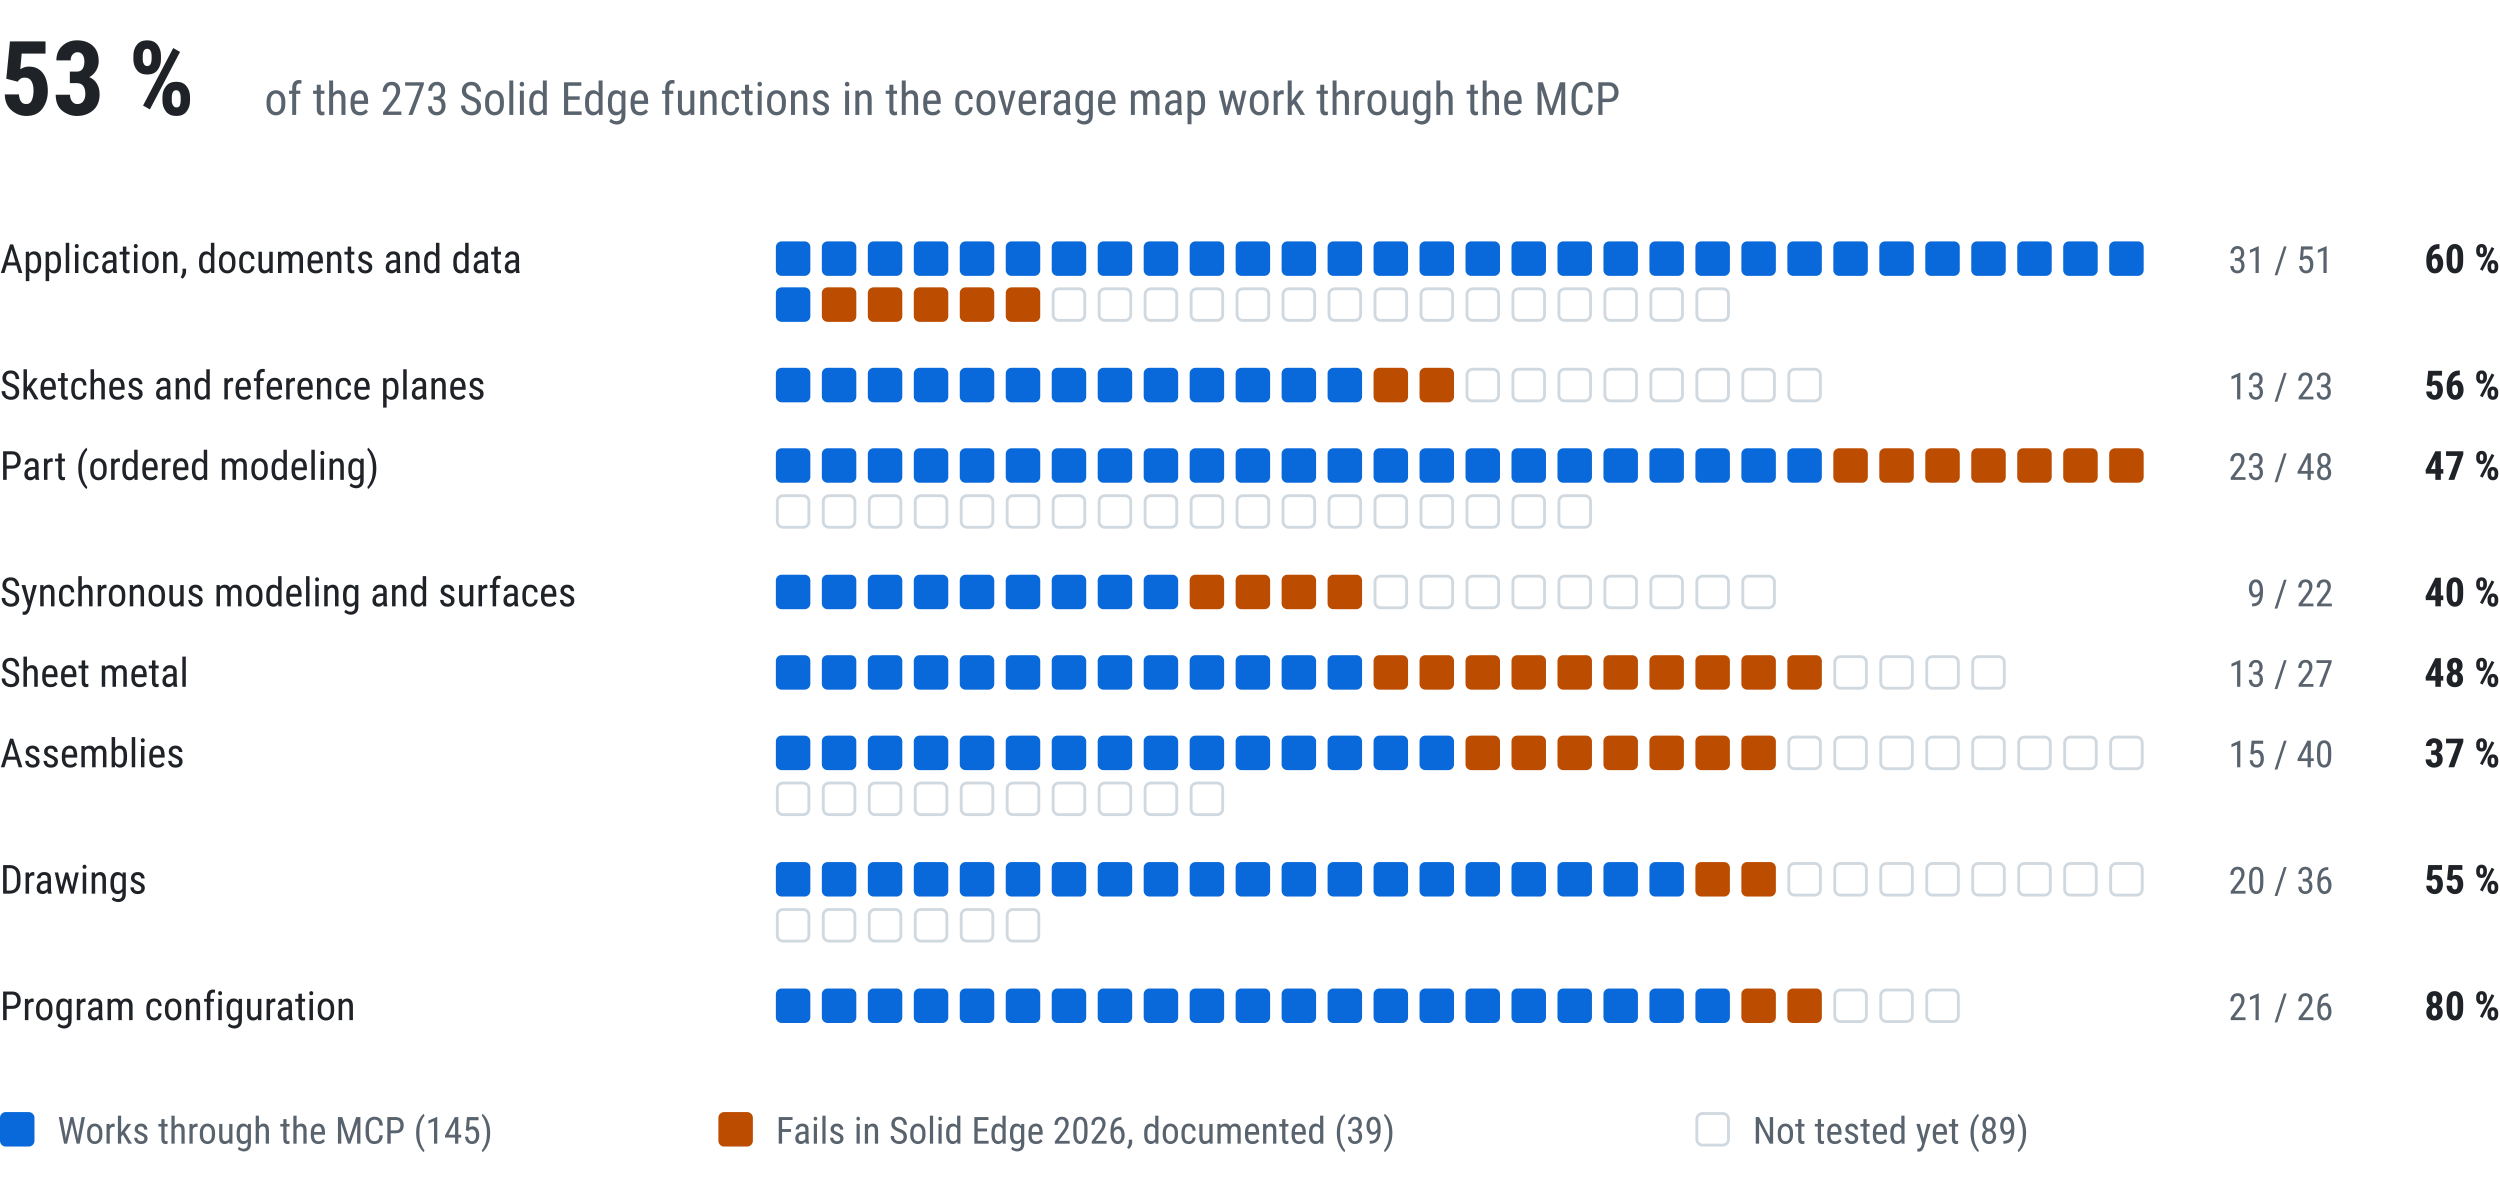
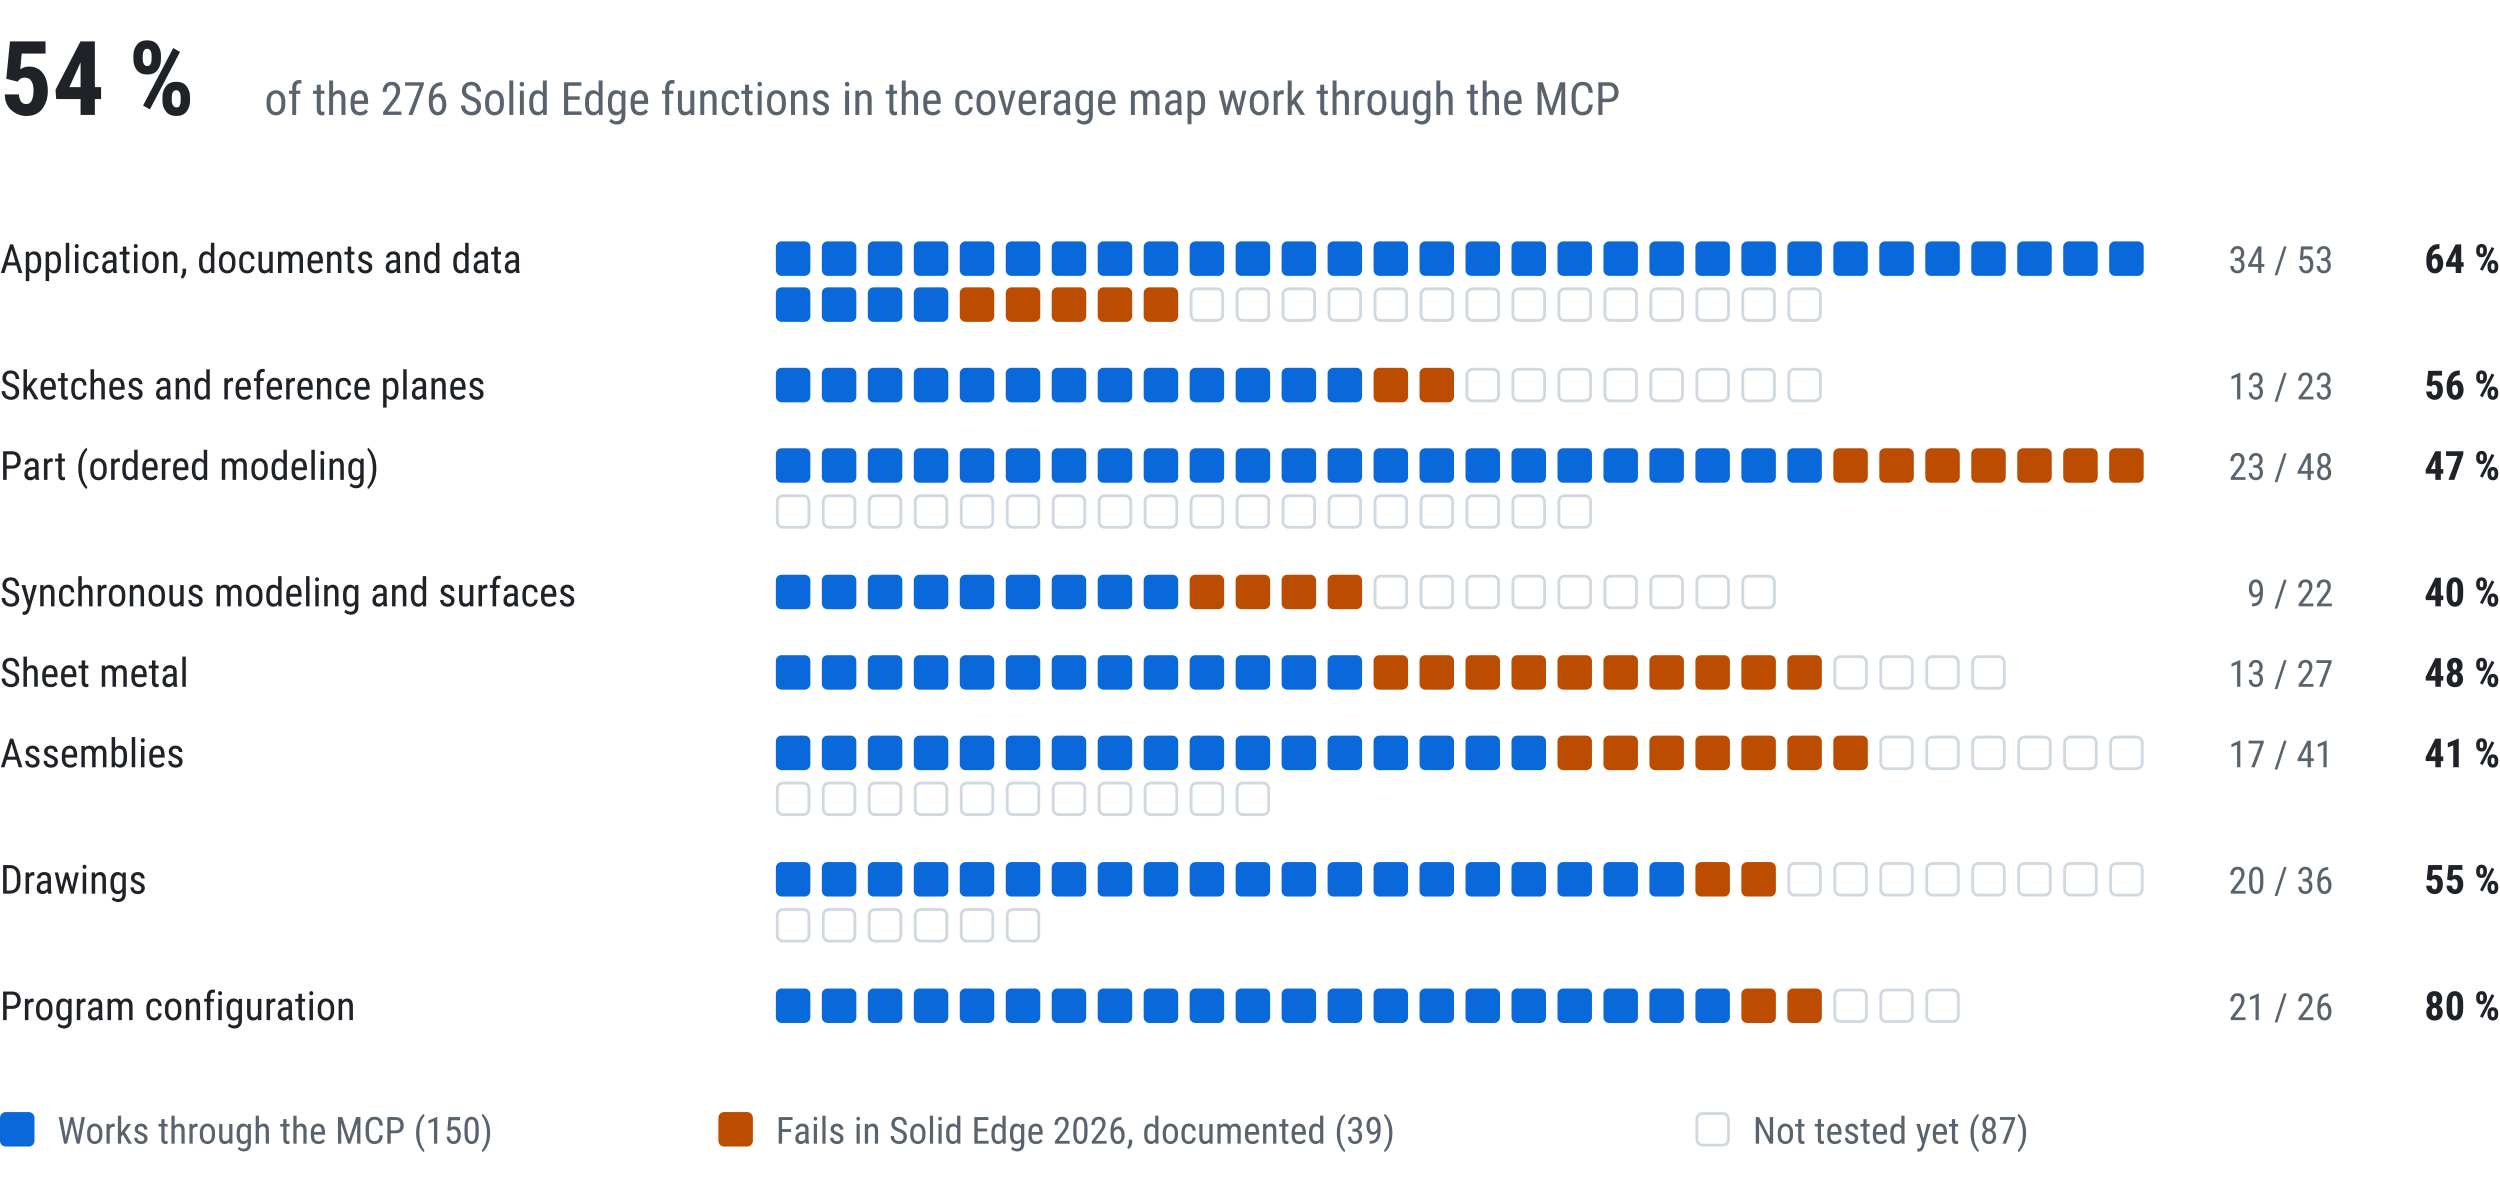
<svg xmlns="http://www.w3.org/2000/svg" width="870" height="410" viewBox="0 0 870 410" role="img" aria-labelledby="title desc">
  <g font-family="Bahnschrift, 'DIN Alternate', 'DIN 1451', D-DIN, Barlow, 'Roboto Condensed', 'Arial Narrow', sans-serif">
-     <text x="0" y="40" font-size="36" font-weight="600" fill="#1f2328">53 %</text>
-     <text x="92" y="40" font-size="16" fill="#59636e">of the 273 Solid Edge functions in the coverage map work through the MCP</text>
+     <text x="0" y="40" font-size="36" font-weight="600" fill="#1f2328">54 %</text>
+     <text x="92" y="40" font-size="16" fill="#59636e">of the 276 Solid Edge functions in the coverage map work through the MCP</text>
    <text x="0" y="95" font-size="14" fill="#1f2328">Application, documents and data</text>
    <rect x="270" y="84" width="12" height="12" rx="2" fill="#0969da" />
    <rect x="286" y="84" width="12" height="12" rx="2" fill="#0969da" />
    <rect x="302" y="84" width="12" height="12" rx="2" fill="#0969da" />
    <rect x="318" y="84" width="12" height="12" rx="2" fill="#0969da" />
    <rect x="334" y="84" width="12" height="12" rx="2" fill="#0969da" />
    <rect x="350" y="84" width="12" height="12" rx="2" fill="#0969da" />
    <rect x="366" y="84" width="12" height="12" rx="2" fill="#0969da" />
    <rect x="382" y="84" width="12" height="12" rx="2" fill="#0969da" />
    <rect x="398" y="84" width="12" height="12" rx="2" fill="#0969da" />
    <rect x="414" y="84" width="12" height="12" rx="2" fill="#0969da" />
    <rect x="430" y="84" width="12" height="12" rx="2" fill="#0969da" />
    <rect x="446" y="84" width="12" height="12" rx="2" fill="#0969da" />
    <rect x="462" y="84" width="12" height="12" rx="2" fill="#0969da" />
    <rect x="478" y="84" width="12" height="12" rx="2" fill="#0969da" />
    <rect x="494" y="84" width="12" height="12" rx="2" fill="#0969da" />
    <rect x="510" y="84" width="12" height="12" rx="2" fill="#0969da" />
    <rect x="526" y="84" width="12" height="12" rx="2" fill="#0969da" />
    <rect x="542" y="84" width="12" height="12" rx="2" fill="#0969da" />
    <rect x="558" y="84" width="12" height="12" rx="2" fill="#0969da" />
    <rect x="574" y="84" width="12" height="12" rx="2" fill="#0969da" />
    <rect x="590" y="84" width="12" height="12" rx="2" fill="#0969da" />
    <rect x="606" y="84" width="12" height="12" rx="2" fill="#0969da" />
    <rect x="622" y="84" width="12" height="12" rx="2" fill="#0969da" />
    <rect x="638" y="84" width="12" height="12" rx="2" fill="#0969da" />
    <rect x="654" y="84" width="12" height="12" rx="2" fill="#0969da" />
    <rect x="670" y="84" width="12" height="12" rx="2" fill="#0969da" />
    <rect x="686" y="84" width="12" height="12" rx="2" fill="#0969da" />
    <rect x="702" y="84" width="12" height="12" rx="2" fill="#0969da" />
    <rect x="718" y="84" width="12" height="12" rx="2" fill="#0969da" />
    <rect x="734" y="84" width="12" height="12" rx="2" fill="#0969da" />
    <rect x="270" y="100" width="12" height="12" rx="2" fill="#0969da" />
-     <rect x="286" y="100" width="12" height="12" rx="2" fill="#bc4c00" />
-     <rect x="302" y="100" width="12" height="12" rx="2" fill="#bc4c00" />
-     <rect x="318" y="100" width="12" height="12" rx="2" fill="#bc4c00" />
+     <rect x="286" y="100" width="12" height="12" rx="2" fill="#0969da" />
+     <rect x="302" y="100" width="12" height="12" rx="2" fill="#0969da" />
+     <rect x="318" y="100" width="12" height="12" rx="2" fill="#0969da" />
    <rect x="334" y="100" width="12" height="12" rx="2" fill="#bc4c00" />
    <rect x="350" y="100" width="12" height="12" rx="2" fill="#bc4c00" />
-     <rect x="366.5" y="100.5" width="11" height="11" rx="2" fill="none" stroke="#d1d9e0" />
-     <rect x="382.5" y="100.5" width="11" height="11" rx="2" fill="none" stroke="#d1d9e0" />
-     <rect x="398.5" y="100.5" width="11" height="11" rx="2" fill="none" stroke="#d1d9e0" />
+     <rect x="366" y="100" width="12" height="12" rx="2" fill="#bc4c00" />
+     <rect x="382" y="100" width="12" height="12" rx="2" fill="#bc4c00" />
+     <rect x="398" y="100" width="12" height="12" rx="2" fill="#bc4c00" />
    <rect x="414.5" y="100.5" width="11" height="11" rx="2" fill="none" stroke="#d1d9e0" />
    <rect x="430.5" y="100.5" width="11" height="11" rx="2" fill="none" stroke="#d1d9e0" />
    <rect x="446.5" y="100.5" width="11" height="11" rx="2" fill="none" stroke="#d1d9e0" />
    <rect x="462.5" y="100.5" width="11" height="11" rx="2" fill="none" stroke="#d1d9e0" />
    <rect x="478.5" y="100.5" width="11" height="11" rx="2" fill="none" stroke="#d1d9e0" />
    <rect x="494.5" y="100.5" width="11" height="11" rx="2" fill="none" stroke="#d1d9e0" />
    <rect x="510.5" y="100.5" width="11" height="11" rx="2" fill="none" stroke="#d1d9e0" />
    <rect x="526.5" y="100.5" width="11" height="11" rx="2" fill="none" stroke="#d1d9e0" />
    <rect x="542.5" y="100.5" width="11" height="11" rx="2" fill="none" stroke="#d1d9e0" />
    <rect x="558.5" y="100.5" width="11" height="11" rx="2" fill="none" stroke="#d1d9e0" />
    <rect x="574.5" y="100.5" width="11" height="11" rx="2" fill="none" stroke="#d1d9e0" />
    <rect x="590.5" y="100.5" width="11" height="11" rx="2" fill="none" stroke="#d1d9e0" />
-     <text x="812" y="95" font-size="13" text-anchor="end" fill="#59636e">31 / 51</text>
-     <text x="870" y="95" font-size="14" font-weight="600" text-anchor="end" fill="#1f2328">60 %</text>
+     <rect x="606.5" y="100.5" width="11" height="11" rx="2" fill="none" stroke="#d1d9e0" />
+     <rect x="622.5" y="100.5" width="11" height="11" rx="2" fill="none" stroke="#d1d9e0" />
+     <text x="812" y="95" font-size="13" text-anchor="end" fill="#59636e">34 / 53</text>
+     <text x="870" y="95" font-size="14" font-weight="600" text-anchor="end" fill="#1f2328">64 %</text>
    <text x="0" y="139" font-size="14" fill="#1f2328">Sketches and reference planes</text>
    <rect x="270" y="128" width="12" height="12" rx="2" fill="#0969da" />
    <rect x="286" y="128" width="12" height="12" rx="2" fill="#0969da" />
    <rect x="302" y="128" width="12" height="12" rx="2" fill="#0969da" />
    <rect x="318" y="128" width="12" height="12" rx="2" fill="#0969da" />
    <rect x="334" y="128" width="12" height="12" rx="2" fill="#0969da" />
    <rect x="350" y="128" width="12" height="12" rx="2" fill="#0969da" />
    <rect x="366" y="128" width="12" height="12" rx="2" fill="#0969da" />
    <rect x="382" y="128" width="12" height="12" rx="2" fill="#0969da" />
    <rect x="398" y="128" width="12" height="12" rx="2" fill="#0969da" />
    <rect x="414" y="128" width="12" height="12" rx="2" fill="#0969da" />
    <rect x="430" y="128" width="12" height="12" rx="2" fill="#0969da" />
    <rect x="446" y="128" width="12" height="12" rx="2" fill="#0969da" />
    <rect x="462" y="128" width="12" height="12" rx="2" fill="#0969da" />
    <rect x="478" y="128" width="12" height="12" rx="2" fill="#bc4c00" />
    <rect x="494" y="128" width="12" height="12" rx="2" fill="#bc4c00" />
    <rect x="510.5" y="128.5" width="11" height="11" rx="2" fill="none" stroke="#d1d9e0" />
    <rect x="526.5" y="128.5" width="11" height="11" rx="2" fill="none" stroke="#d1d9e0" />
    <rect x="542.5" y="128.5" width="11" height="11" rx="2" fill="none" stroke="#d1d9e0" />
    <rect x="558.5" y="128.5" width="11" height="11" rx="2" fill="none" stroke="#d1d9e0" />
    <rect x="574.5" y="128.5" width="11" height="11" rx="2" fill="none" stroke="#d1d9e0" />
    <rect x="590.5" y="128.5" width="11" height="11" rx="2" fill="none" stroke="#d1d9e0" />
    <rect x="606.5" y="128.5" width="11" height="11" rx="2" fill="none" stroke="#d1d9e0" />
    <rect x="622.5" y="128.5" width="11" height="11" rx="2" fill="none" stroke="#d1d9e0" />
    <text x="812" y="139" font-size="13" text-anchor="end" fill="#59636e">13 / 23</text>
    <text x="870" y="139" font-size="14" font-weight="600" text-anchor="end" fill="#1f2328">56 %</text>
    <text x="0" y="167" font-size="14" fill="#1f2328">Part (ordered modeling)</text>
    <rect x="270" y="156" width="12" height="12" rx="2" fill="#0969da" />
    <rect x="286" y="156" width="12" height="12" rx="2" fill="#0969da" />
    <rect x="302" y="156" width="12" height="12" rx="2" fill="#0969da" />
    <rect x="318" y="156" width="12" height="12" rx="2" fill="#0969da" />
    <rect x="334" y="156" width="12" height="12" rx="2" fill="#0969da" />
    <rect x="350" y="156" width="12" height="12" rx="2" fill="#0969da" />
    <rect x="366" y="156" width="12" height="12" rx="2" fill="#0969da" />
    <rect x="382" y="156" width="12" height="12" rx="2" fill="#0969da" />
    <rect x="398" y="156" width="12" height="12" rx="2" fill="#0969da" />
    <rect x="414" y="156" width="12" height="12" rx="2" fill="#0969da" />
    <rect x="430" y="156" width="12" height="12" rx="2" fill="#0969da" />
    <rect x="446" y="156" width="12" height="12" rx="2" fill="#0969da" />
    <rect x="462" y="156" width="12" height="12" rx="2" fill="#0969da" />
    <rect x="478" y="156" width="12" height="12" rx="2" fill="#0969da" />
    <rect x="494" y="156" width="12" height="12" rx="2" fill="#0969da" />
    <rect x="510" y="156" width="12" height="12" rx="2" fill="#0969da" />
    <rect x="526" y="156" width="12" height="12" rx="2" fill="#0969da" />
    <rect x="542" y="156" width="12" height="12" rx="2" fill="#0969da" />
    <rect x="558" y="156" width="12" height="12" rx="2" fill="#0969da" />
    <rect x="574" y="156" width="12" height="12" rx="2" fill="#0969da" />
    <rect x="590" y="156" width="12" height="12" rx="2" fill="#0969da" />
    <rect x="606" y="156" width="12" height="12" rx="2" fill="#0969da" />
    <rect x="622" y="156" width="12" height="12" rx="2" fill="#0969da" />
    <rect x="638" y="156" width="12" height="12" rx="2" fill="#bc4c00" />
    <rect x="654" y="156" width="12" height="12" rx="2" fill="#bc4c00" />
    <rect x="670" y="156" width="12" height="12" rx="2" fill="#bc4c00" />
    <rect x="686" y="156" width="12" height="12" rx="2" fill="#bc4c00" />
    <rect x="702" y="156" width="12" height="12" rx="2" fill="#bc4c00" />
    <rect x="718" y="156" width="12" height="12" rx="2" fill="#bc4c00" />
    <rect x="734" y="156" width="12" height="12" rx="2" fill="#bc4c00" />
    <rect x="270.5" y="172.5" width="11" height="11" rx="2" fill="none" stroke="#d1d9e0" />
    <rect x="286.5" y="172.5" width="11" height="11" rx="2" fill="none" stroke="#d1d9e0" />
    <rect x="302.5" y="172.5" width="11" height="11" rx="2" fill="none" stroke="#d1d9e0" />
    <rect x="318.5" y="172.5" width="11" height="11" rx="2" fill="none" stroke="#d1d9e0" />
    <rect x="334.5" y="172.5" width="11" height="11" rx="2" fill="none" stroke="#d1d9e0" />
    <rect x="350.5" y="172.5" width="11" height="11" rx="2" fill="none" stroke="#d1d9e0" />
    <rect x="366.5" y="172.5" width="11" height="11" rx="2" fill="none" stroke="#d1d9e0" />
    <rect x="382.5" y="172.5" width="11" height="11" rx="2" fill="none" stroke="#d1d9e0" />
    <rect x="398.5" y="172.5" width="11" height="11" rx="2" fill="none" stroke="#d1d9e0" />
    <rect x="414.5" y="172.5" width="11" height="11" rx="2" fill="none" stroke="#d1d9e0" />
    <rect x="430.5" y="172.5" width="11" height="11" rx="2" fill="none" stroke="#d1d9e0" />
    <rect x="446.5" y="172.5" width="11" height="11" rx="2" fill="none" stroke="#d1d9e0" />
    <rect x="462.5" y="172.5" width="11" height="11" rx="2" fill="none" stroke="#d1d9e0" />
    <rect x="478.5" y="172.5" width="11" height="11" rx="2" fill="none" stroke="#d1d9e0" />
    <rect x="494.5" y="172.5" width="11" height="11" rx="2" fill="none" stroke="#d1d9e0" />
    <rect x="510.5" y="172.5" width="11" height="11" rx="2" fill="none" stroke="#d1d9e0" />
    <rect x="526.5" y="172.5" width="11" height="11" rx="2" fill="none" stroke="#d1d9e0" />
    <rect x="542.5" y="172.5" width="11" height="11" rx="2" fill="none" stroke="#d1d9e0" />
    <text x="812" y="167" font-size="13" text-anchor="end" fill="#59636e">23 / 48</text>
    <text x="870" y="167" font-size="14" font-weight="600" text-anchor="end" fill="#1f2328">47 %</text>
    <text x="0" y="211" font-size="14" fill="#1f2328">Synchronous modeling and surfaces</text>
    <rect x="270" y="200" width="12" height="12" rx="2" fill="#0969da" />
    <rect x="286" y="200" width="12" height="12" rx="2" fill="#0969da" />
    <rect x="302" y="200" width="12" height="12" rx="2" fill="#0969da" />
    <rect x="318" y="200" width="12" height="12" rx="2" fill="#0969da" />
    <rect x="334" y="200" width="12" height="12" rx="2" fill="#0969da" />
    <rect x="350" y="200" width="12" height="12" rx="2" fill="#0969da" />
    <rect x="366" y="200" width="12" height="12" rx="2" fill="#0969da" />
    <rect x="382" y="200" width="12" height="12" rx="2" fill="#0969da" />
    <rect x="398" y="200" width="12" height="12" rx="2" fill="#0969da" />
    <rect x="414" y="200" width="12" height="12" rx="2" fill="#bc4c00" />
    <rect x="430" y="200" width="12" height="12" rx="2" fill="#bc4c00" />
    <rect x="446" y="200" width="12" height="12" rx="2" fill="#bc4c00" />
    <rect x="462" y="200" width="12" height="12" rx="2" fill="#bc4c00" />
    <rect x="478.5" y="200.5" width="11" height="11" rx="2" fill="none" stroke="#d1d9e0" />
    <rect x="494.5" y="200.5" width="11" height="11" rx="2" fill="none" stroke="#d1d9e0" />
    <rect x="510.5" y="200.5" width="11" height="11" rx="2" fill="none" stroke="#d1d9e0" />
    <rect x="526.5" y="200.5" width="11" height="11" rx="2" fill="none" stroke="#d1d9e0" />
    <rect x="542.5" y="200.5" width="11" height="11" rx="2" fill="none" stroke="#d1d9e0" />
    <rect x="558.5" y="200.5" width="11" height="11" rx="2" fill="none" stroke="#d1d9e0" />
    <rect x="574.5" y="200.5" width="11" height="11" rx="2" fill="none" stroke="#d1d9e0" />
    <rect x="590.5" y="200.5" width="11" height="11" rx="2" fill="none" stroke="#d1d9e0" />
    <rect x="606.5" y="200.5" width="11" height="11" rx="2" fill="none" stroke="#d1d9e0" />
    <text x="812" y="211" font-size="13" text-anchor="end" fill="#59636e">9 / 22</text>
    <text x="870" y="211" font-size="14" font-weight="600" text-anchor="end" fill="#1f2328">40 %</text>
    <text x="0" y="239" font-size="14" fill="#1f2328">Sheet metal</text>
    <rect x="270" y="228" width="12" height="12" rx="2" fill="#0969da" />
    <rect x="286" y="228" width="12" height="12" rx="2" fill="#0969da" />
    <rect x="302" y="228" width="12" height="12" rx="2" fill="#0969da" />
    <rect x="318" y="228" width="12" height="12" rx="2" fill="#0969da" />
    <rect x="334" y="228" width="12" height="12" rx="2" fill="#0969da" />
    <rect x="350" y="228" width="12" height="12" rx="2" fill="#0969da" />
    <rect x="366" y="228" width="12" height="12" rx="2" fill="#0969da" />
    <rect x="382" y="228" width="12" height="12" rx="2" fill="#0969da" />
    <rect x="398" y="228" width="12" height="12" rx="2" fill="#0969da" />
    <rect x="414" y="228" width="12" height="12" rx="2" fill="#0969da" />
    <rect x="430" y="228" width="12" height="12" rx="2" fill="#0969da" />
    <rect x="446" y="228" width="12" height="12" rx="2" fill="#0969da" />
    <rect x="462" y="228" width="12" height="12" rx="2" fill="#0969da" />
    <rect x="478" y="228" width="12" height="12" rx="2" fill="#bc4c00" />
    <rect x="494" y="228" width="12" height="12" rx="2" fill="#bc4c00" />
    <rect x="510" y="228" width="12" height="12" rx="2" fill="#bc4c00" />
    <rect x="526" y="228" width="12" height="12" rx="2" fill="#bc4c00" />
    <rect x="542" y="228" width="12" height="12" rx="2" fill="#bc4c00" />
    <rect x="558" y="228" width="12" height="12" rx="2" fill="#bc4c00" />
    <rect x="574" y="228" width="12" height="12" rx="2" fill="#bc4c00" />
    <rect x="590" y="228" width="12" height="12" rx="2" fill="#bc4c00" />
    <rect x="606" y="228" width="12" height="12" rx="2" fill="#bc4c00" />
    <rect x="622" y="228" width="12" height="12" rx="2" fill="#bc4c00" />
    <rect x="638.5" y="228.5" width="11" height="11" rx="2" fill="none" stroke="#d1d9e0" />
    <rect x="654.5" y="228.5" width="11" height="11" rx="2" fill="none" stroke="#d1d9e0" />
    <rect x="670.5" y="228.5" width="11" height="11" rx="2" fill="none" stroke="#d1d9e0" />
    <rect x="686.5" y="228.5" width="11" height="11" rx="2" fill="none" stroke="#d1d9e0" />
    <text x="812" y="239" font-size="13" text-anchor="end" fill="#59636e">13 / 27</text>
    <text x="870" y="239" font-size="14" font-weight="600" text-anchor="end" fill="#1f2328">48 %</text>
    <text x="0" y="267" font-size="14" fill="#1f2328">Assemblies</text>
    <rect x="270" y="256" width="12" height="12" rx="2" fill="#0969da" />
    <rect x="286" y="256" width="12" height="12" rx="2" fill="#0969da" />
    <rect x="302" y="256" width="12" height="12" rx="2" fill="#0969da" />
    <rect x="318" y="256" width="12" height="12" rx="2" fill="#0969da" />
    <rect x="334" y="256" width="12" height="12" rx="2" fill="#0969da" />
    <rect x="350" y="256" width="12" height="12" rx="2" fill="#0969da" />
    <rect x="366" y="256" width="12" height="12" rx="2" fill="#0969da" />
    <rect x="382" y="256" width="12" height="12" rx="2" fill="#0969da" />
    <rect x="398" y="256" width="12" height="12" rx="2" fill="#0969da" />
    <rect x="414" y="256" width="12" height="12" rx="2" fill="#0969da" />
    <rect x="430" y="256" width="12" height="12" rx="2" fill="#0969da" />
    <rect x="446" y="256" width="12" height="12" rx="2" fill="#0969da" />
    <rect x="462" y="256" width="12" height="12" rx="2" fill="#0969da" />
    <rect x="478" y="256" width="12" height="12" rx="2" fill="#0969da" />
    <rect x="494" y="256" width="12" height="12" rx="2" fill="#0969da" />
-     <rect x="510" y="256" width="12" height="12" rx="2" fill="#bc4c00" />
-     <rect x="526" y="256" width="12" height="12" rx="2" fill="#bc4c00" />
+     <rect x="510" y="256" width="12" height="12" rx="2" fill="#0969da" />
+     <rect x="526" y="256" width="12" height="12" rx="2" fill="#0969da" />
    <rect x="542" y="256" width="12" height="12" rx="2" fill="#bc4c00" />
    <rect x="558" y="256" width="12" height="12" rx="2" fill="#bc4c00" />
    <rect x="574" y="256" width="12" height="12" rx="2" fill="#bc4c00" />
    <rect x="590" y="256" width="12" height="12" rx="2" fill="#bc4c00" />
    <rect x="606" y="256" width="12" height="12" rx="2" fill="#bc4c00" />
-     <rect x="622.5" y="256.5" width="11" height="11" rx="2" fill="none" stroke="#d1d9e0" />
-     <rect x="638.5" y="256.5" width="11" height="11" rx="2" fill="none" stroke="#d1d9e0" />
+     <rect x="622" y="256" width="12" height="12" rx="2" fill="#bc4c00" />
+     <rect x="638" y="256" width="12" height="12" rx="2" fill="#bc4c00" />
    <rect x="654.5" y="256.5" width="11" height="11" rx="2" fill="none" stroke="#d1d9e0" />
    <rect x="670.5" y="256.5" width="11" height="11" rx="2" fill="none" stroke="#d1d9e0" />
    <rect x="686.5" y="256.5" width="11" height="11" rx="2" fill="none" stroke="#d1d9e0" />
    <rect x="702.5" y="256.5" width="11" height="11" rx="2" fill="none" stroke="#d1d9e0" />
    <rect x="718.5" y="256.5" width="11" height="11" rx="2" fill="none" stroke="#d1d9e0" />
    <rect x="734.5" y="256.5" width="11" height="11" rx="2" fill="none" stroke="#d1d9e0" />
    <rect x="270.5" y="272.5" width="11" height="11" rx="2" fill="none" stroke="#d1d9e0" />
    <rect x="286.5" y="272.5" width="11" height="11" rx="2" fill="none" stroke="#d1d9e0" />
    <rect x="302.5" y="272.5" width="11" height="11" rx="2" fill="none" stroke="#d1d9e0" />
    <rect x="318.5" y="272.5" width="11" height="11" rx="2" fill="none" stroke="#d1d9e0" />
    <rect x="334.5" y="272.5" width="11" height="11" rx="2" fill="none" stroke="#d1d9e0" />
    <rect x="350.5" y="272.5" width="11" height="11" rx="2" fill="none" stroke="#d1d9e0" />
    <rect x="366.5" y="272.5" width="11" height="11" rx="2" fill="none" stroke="#d1d9e0" />
    <rect x="382.5" y="272.5" width="11" height="11" rx="2" fill="none" stroke="#d1d9e0" />
    <rect x="398.5" y="272.5" width="11" height="11" rx="2" fill="none" stroke="#d1d9e0" />
    <rect x="414.5" y="272.5" width="11" height="11" rx="2" fill="none" stroke="#d1d9e0" />
-     <text x="812" y="267" font-size="13" text-anchor="end" fill="#59636e">15 / 40</text>
-     <text x="870" y="267" font-size="14" font-weight="600" text-anchor="end" fill="#1f2328">37 %</text>
+     <rect x="430.5" y="272.5" width="11" height="11" rx="2" fill="none" stroke="#d1d9e0" />
+     <text x="812" y="267" font-size="13" text-anchor="end" fill="#59636e">17 / 41</text>
+     <text x="870" y="267" font-size="14" font-weight="600" text-anchor="end" fill="#1f2328">41 %</text>
    <text x="0" y="311" font-size="14" fill="#1f2328">Drawings</text>
    <rect x="270" y="300" width="12" height="12" rx="2" fill="#0969da" />
    <rect x="286" y="300" width="12" height="12" rx="2" fill="#0969da" />
    <rect x="302" y="300" width="12" height="12" rx="2" fill="#0969da" />
    <rect x="318" y="300" width="12" height="12" rx="2" fill="#0969da" />
    <rect x="334" y="300" width="12" height="12" rx="2" fill="#0969da" />
    <rect x="350" y="300" width="12" height="12" rx="2" fill="#0969da" />
    <rect x="366" y="300" width="12" height="12" rx="2" fill="#0969da" />
    <rect x="382" y="300" width="12" height="12" rx="2" fill="#0969da" />
    <rect x="398" y="300" width="12" height="12" rx="2" fill="#0969da" />
    <rect x="414" y="300" width="12" height="12" rx="2" fill="#0969da" />
    <rect x="430" y="300" width="12" height="12" rx="2" fill="#0969da" />
    <rect x="446" y="300" width="12" height="12" rx="2" fill="#0969da" />
    <rect x="462" y="300" width="12" height="12" rx="2" fill="#0969da" />
    <rect x="478" y="300" width="12" height="12" rx="2" fill="#0969da" />
    <rect x="494" y="300" width="12" height="12" rx="2" fill="#0969da" />
    <rect x="510" y="300" width="12" height="12" rx="2" fill="#0969da" />
    <rect x="526" y="300" width="12" height="12" rx="2" fill="#0969da" />
    <rect x="542" y="300" width="12" height="12" rx="2" fill="#0969da" />
    <rect x="558" y="300" width="12" height="12" rx="2" fill="#0969da" />
    <rect x="574" y="300" width="12" height="12" rx="2" fill="#0969da" />
    <rect x="590" y="300" width="12" height="12" rx="2" fill="#bc4c00" />
    <rect x="606" y="300" width="12" height="12" rx="2" fill="#bc4c00" />
    <rect x="622.5" y="300.5" width="11" height="11" rx="2" fill="none" stroke="#d1d9e0" />
    <rect x="638.5" y="300.5" width="11" height="11" rx="2" fill="none" stroke="#d1d9e0" />
    <rect x="654.5" y="300.5" width="11" height="11" rx="2" fill="none" stroke="#d1d9e0" />
    <rect x="670.5" y="300.5" width="11" height="11" rx="2" fill="none" stroke="#d1d9e0" />
    <rect x="686.5" y="300.5" width="11" height="11" rx="2" fill="none" stroke="#d1d9e0" />
    <rect x="702.5" y="300.5" width="11" height="11" rx="2" fill="none" stroke="#d1d9e0" />
    <rect x="718.5" y="300.5" width="11" height="11" rx="2" fill="none" stroke="#d1d9e0" />
    <rect x="734.5" y="300.5" width="11" height="11" rx="2" fill="none" stroke="#d1d9e0" />
    <rect x="270.5" y="316.5" width="11" height="11" rx="2" fill="none" stroke="#d1d9e0" />
    <rect x="286.5" y="316.5" width="11" height="11" rx="2" fill="none" stroke="#d1d9e0" />
    <rect x="302.5" y="316.5" width="11" height="11" rx="2" fill="none" stroke="#d1d9e0" />
    <rect x="318.5" y="316.5" width="11" height="11" rx="2" fill="none" stroke="#d1d9e0" />
    <rect x="334.5" y="316.5" width="11" height="11" rx="2" fill="none" stroke="#d1d9e0" />
    <rect x="350.5" y="316.5" width="11" height="11" rx="2" fill="none" stroke="#d1d9e0" />
    <text x="812" y="311" font-size="13" text-anchor="end" fill="#59636e">20 / 36</text>
    <text x="870" y="311" font-size="14" font-weight="600" text-anchor="end" fill="#1f2328">55 %</text>
    <text x="0" y="355" font-size="14" fill="#1f2328">Program configuration</text>
    <rect x="270" y="344" width="12" height="12" rx="2" fill="#0969da" />
    <rect x="286" y="344" width="12" height="12" rx="2" fill="#0969da" />
    <rect x="302" y="344" width="12" height="12" rx="2" fill="#0969da" />
    <rect x="318" y="344" width="12" height="12" rx="2" fill="#0969da" />
    <rect x="334" y="344" width="12" height="12" rx="2" fill="#0969da" />
    <rect x="350" y="344" width="12" height="12" rx="2" fill="#0969da" />
    <rect x="366" y="344" width="12" height="12" rx="2" fill="#0969da" />
    <rect x="382" y="344" width="12" height="12" rx="2" fill="#0969da" />
    <rect x="398" y="344" width="12" height="12" rx="2" fill="#0969da" />
    <rect x="414" y="344" width="12" height="12" rx="2" fill="#0969da" />
    <rect x="430" y="344" width="12" height="12" rx="2" fill="#0969da" />
    <rect x="446" y="344" width="12" height="12" rx="2" fill="#0969da" />
    <rect x="462" y="344" width="12" height="12" rx="2" fill="#0969da" />
    <rect x="478" y="344" width="12" height="12" rx="2" fill="#0969da" />
    <rect x="494" y="344" width="12" height="12" rx="2" fill="#0969da" />
    <rect x="510" y="344" width="12" height="12" rx="2" fill="#0969da" />
    <rect x="526" y="344" width="12" height="12" rx="2" fill="#0969da" />
    <rect x="542" y="344" width="12" height="12" rx="2" fill="#0969da" />
    <rect x="558" y="344" width="12" height="12" rx="2" fill="#0969da" />
    <rect x="574" y="344" width="12" height="12" rx="2" fill="#0969da" />
    <rect x="590" y="344" width="12" height="12" rx="2" fill="#0969da" />
    <rect x="606" y="344" width="12" height="12" rx="2" fill="#bc4c00" />
    <rect x="622" y="344" width="12" height="12" rx="2" fill="#bc4c00" />
    <rect x="638.5" y="344.5" width="11" height="11" rx="2" fill="none" stroke="#d1d9e0" />
    <rect x="654.5" y="344.5" width="11" height="11" rx="2" fill="none" stroke="#d1d9e0" />
    <rect x="670.5" y="344.5" width="11" height="11" rx="2" fill="none" stroke="#d1d9e0" />
    <text x="812" y="355" font-size="13" text-anchor="end" fill="#59636e">21 / 26</text>
    <text x="870" y="355" font-size="14" font-weight="600" text-anchor="end" fill="#1f2328">80 %</text>
    <rect x="0" y="387" width="12" height="12" rx="2" fill="#0969da" />
-     <text x="20" y="398" font-size="13" fill="#59636e">Works through the MCP (145)</text>
+     <text x="20" y="398" font-size="13" fill="#59636e">Works through the MCP (150)</text>
    <rect x="250" y="387" width="12" height="12" rx="2" fill="#bc4c00" />
    <text x="270" y="398" font-size="13" fill="#59636e">Fails in Solid Edge 2026, documented (39)</text>
    <rect x="590.5" y="387.5" width="11" height="11" rx="2" fill="none" stroke="#d1d9e0" />
-     <text x="610" y="398" font-size="13" fill="#59636e">Not tested yet (89)</text>
+     <text x="610" y="398" font-size="13" fill="#59636e">Not tested yet (87)</text>
  </g>
</svg>
